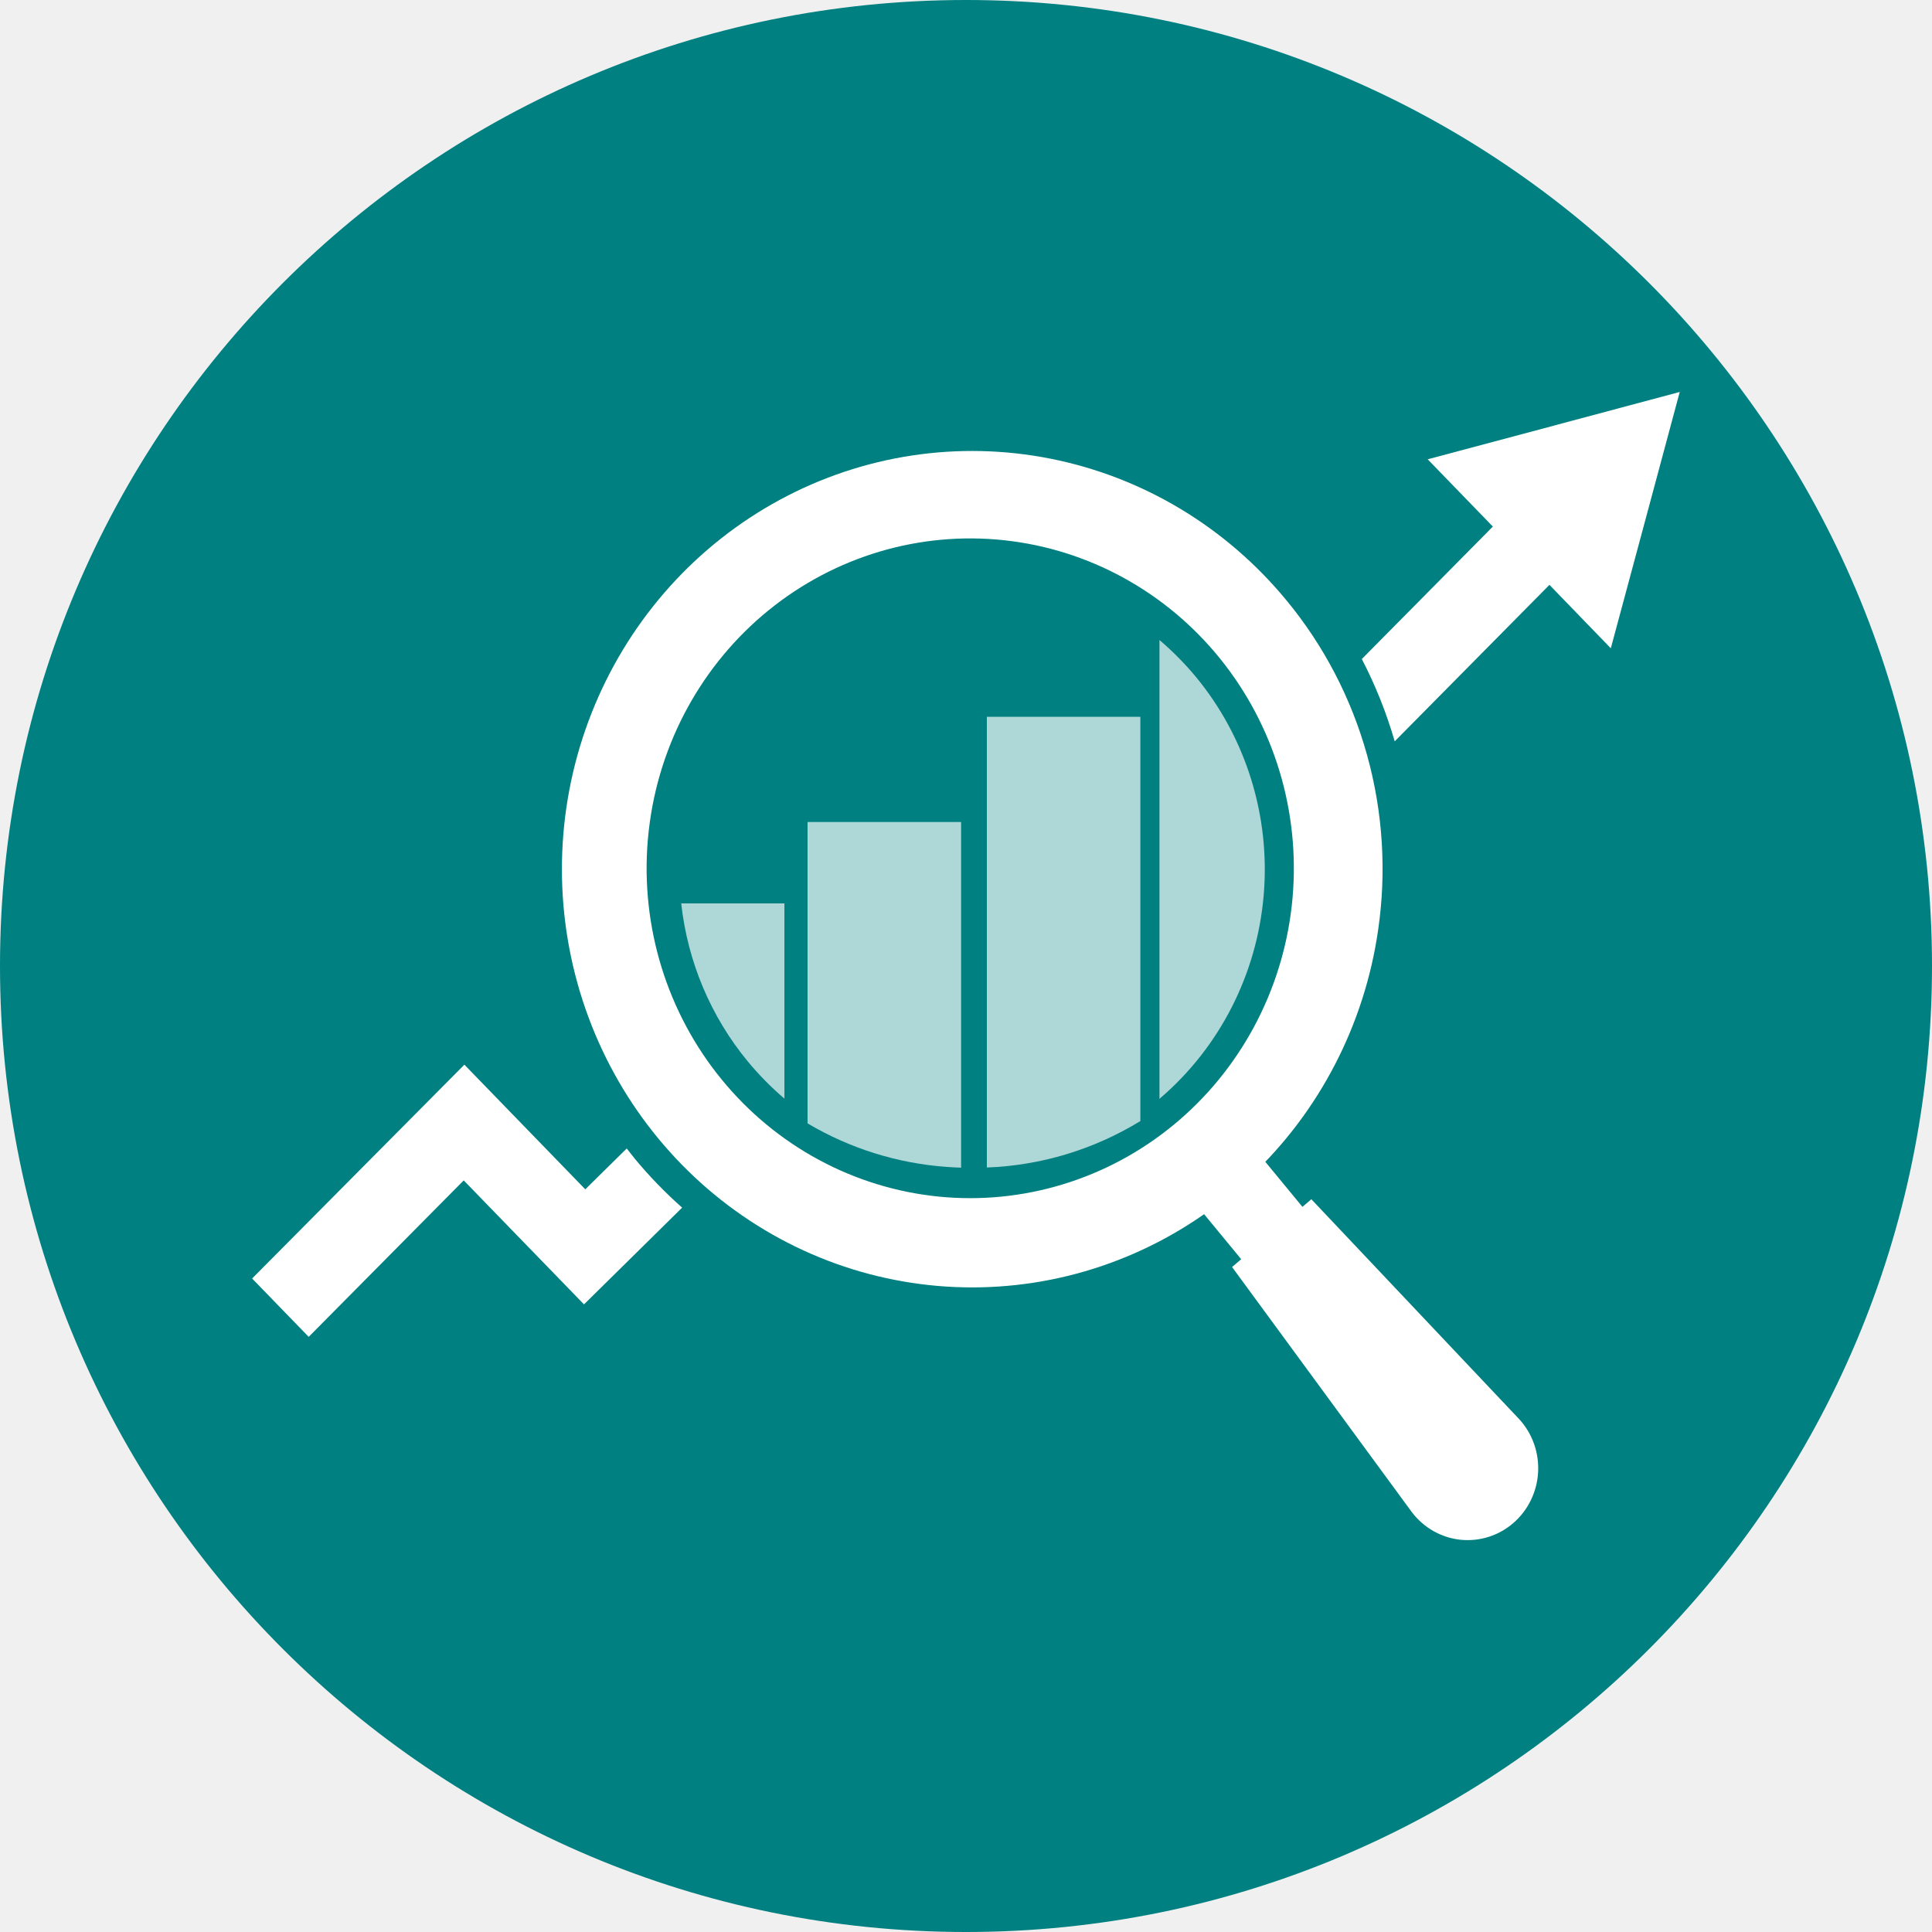
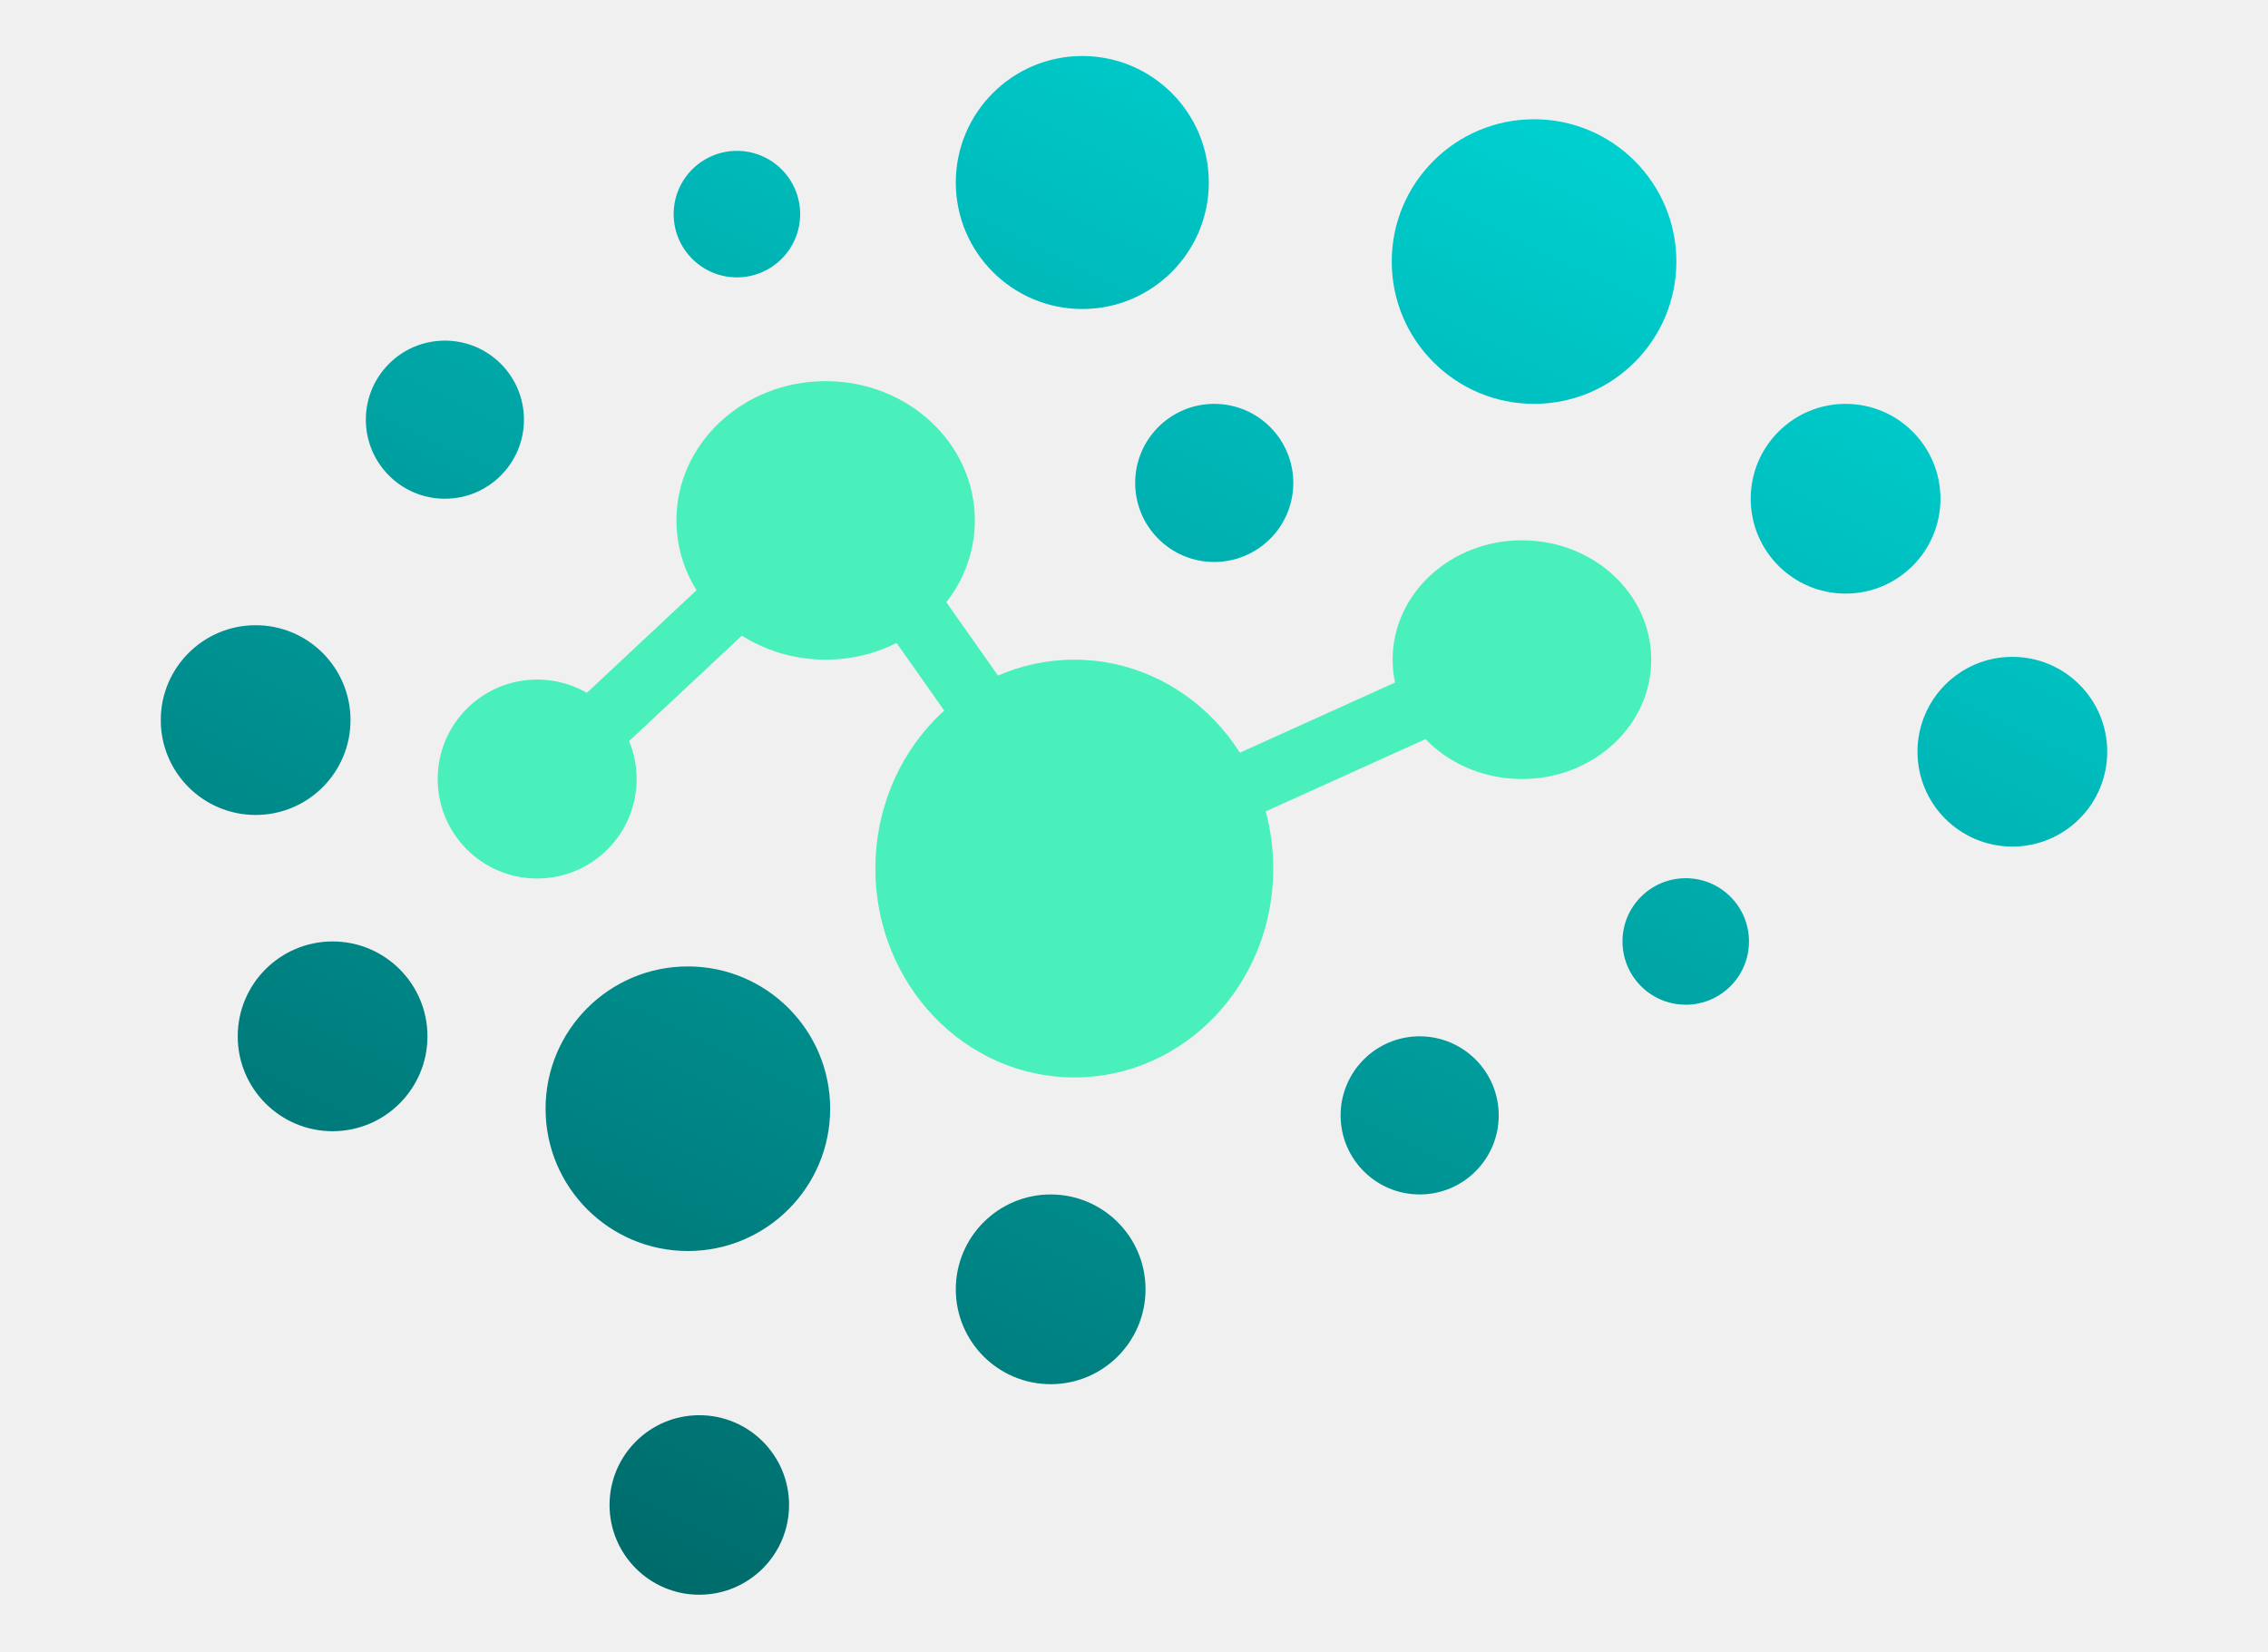
- <svg xmlns="http://www.w3.org/2000/svg" width="69" height="69" viewBox="0 0 69 69" fill="none">
-   <circle cx="34.5" cy="34.5" r="34.5" fill="#008080" />
-   <g clip-path="url(#clip0_1_2)">
-     <path d="M45.152 45.971L47.338 44.1L43.989 40.036L41.804 41.908L45.152 45.971Z" fill="white" />
-     <path d="M54.043 54.398C54.302 54.175 54.514 53.901 54.666 53.593C54.819 53.284 54.909 52.947 54.931 52.602C54.953 52.258 54.906 51.912 54.794 51.586C54.681 51.26 54.505 50.96 54.277 50.705L46.834 42.83L44.002 45.251L50.423 54.005C50.631 54.28 50.891 54.508 51.188 54.678C51.485 54.847 51.812 54.953 52.151 54.99C52.489 55.026 52.831 54.993 53.156 54.891C53.481 54.79 53.783 54.622 54.043 54.398Z" fill="white" />
-     <path d="M49.219 33.215C48.731 36.596 47.121 39.705 44.656 42.022C42.191 44.34 39.021 45.725 35.675 45.947C32.329 46.17 29.01 45.216 26.271 43.245C23.531 41.273 21.538 38.404 20.624 35.116C19.709 31.828 19.929 28.319 21.246 25.176C22.563 22.033 24.898 19.445 27.861 17.845C30.823 16.244 34.235 15.728 37.526 16.383C40.817 17.037 43.788 18.822 45.944 21.439C47.278 23.053 48.26 24.938 48.824 26.968C49.389 28.998 49.523 31.128 49.219 33.215ZM23.213 29.322C23.18 29.553 23.154 29.788 23.134 30.022C22.88 33.105 23.825 36.167 25.767 38.545C27.708 40.924 30.489 42.428 33.51 42.734C36.53 43.039 39.548 42.121 41.91 40.178C44.272 38.235 45.789 35.423 46.134 32.349C46.479 29.275 45.624 26.186 43.753 23.749C41.882 21.313 39.146 19.724 36.136 19.327C33.126 18.929 30.083 19.755 27.665 21.625C25.247 23.495 23.648 26.26 23.213 29.322Z" fill="white" />
-     <path d="M28.841 29.357V40.121C30.359 41.02 32.06 41.551 33.811 41.675C33.983 41.688 34.155 41.697 34.325 41.703V29.357H28.841Z" fill="white" fill-opacity="0.68" />
-     <path d="M35.245 25.599V41.697C37.181 41.625 39.067 41.054 40.727 40.038V25.599H35.245Z" fill="white" fill-opacity="0.68" />
-     <path d="M41.446 39.212C43.566 37.392 44.892 34.788 45.132 31.972C45.372 29.156 44.506 26.358 42.725 24.192C42.325 23.709 41.885 23.262 41.409 22.857V39.248L41.446 39.212Z" fill="white" fill-opacity="0.68" />
-     <path d="M24.329 32.265C24.557 34.343 25.384 36.306 26.705 37.907C27.103 38.388 27.541 38.833 28.015 39.237V32.265H24.329Z" fill="white" fill-opacity="0.68" />
-     <path d="M22.665 41.375C22.568 41.258 22.482 41.136 22.383 41.017L20.903 42.476L16.585 38.024L9.004 45.661L11.025 47.745L16.561 42.157L20.857 46.585L24.362 43.13C23.752 42.59 23.185 42.004 22.665 41.375Z" fill="white" />
-     <path d="M55.494 15.201L50.988 16.403L53.316 18.806L48.636 23.537C49.123 24.474 49.516 25.459 49.811 26.476L55.337 20.888L57.529 23.153L58.761 18.576L59.991 13.998L55.494 15.201Z" fill="white" />
-   </g>
+ <svg xmlns="http://www.w3.org/2000/svg" width="114" height="83" viewBox="0 0 114 83" fill="none">
+   <path fill-rule="evenodd" clip-rule="evenodd" d="M35.15 71.135C37.642 71.135 39.662 73.155 39.662 75.647C39.662 78.139 37.642 80.159 35.15 80.159C32.659 80.159 30.639 78.138 30.639 75.647C30.639 73.155 32.659 71.135 35.15 71.135ZM52.812 60.039C55.445 60.039 57.58 62.173 57.58 64.807C57.58 67.441 55.445 69.576 52.812 69.576C50.178 69.576 48.043 67.441 48.043 64.807C48.043 62.174 50.178 60.039 52.812 60.039ZM34.575 48.577C38.526 48.577 41.728 51.779 41.728 55.729C41.728 59.679 38.526 62.882 34.575 62.882C30.625 62.882 27.423 59.679 27.423 55.729C27.423 51.779 30.625 48.577 34.575 48.577ZM71.358 52.09C73.553 52.09 75.333 53.87 75.333 56.065C75.333 58.26 73.553 60.039 71.358 60.039C69.164 60.038 67.385 58.259 67.385 56.065C67.385 53.87 69.164 52.09 71.358 52.09ZM16.718 47.322C19.351 47.322 21.486 49.457 21.486 52.09C21.486 54.724 19.351 56.86 16.718 56.86C14.084 56.86 11.949 54.724 11.949 52.09C11.95 49.457 14.084 47.322 16.718 47.322ZM84.733 44.143C86.489 44.143 87.912 45.566 87.912 47.322C87.912 49.078 86.489 50.501 84.733 50.502C82.978 50.502 81.554 49.078 81.554 47.322C81.554 45.566 82.978 44.143 84.733 44.143ZM101.15 33.016C103.784 33.016 105.919 35.151 105.919 37.785C105.919 40.418 103.784 42.553 101.15 42.553C98.517 42.553 96.382 40.418 96.382 37.785C96.382 35.151 98.517 33.016 101.15 33.016ZM12.85 31.426C15.483 31.426 17.618 33.562 17.618 36.196C17.618 38.829 15.483 40.964 12.85 40.964C10.216 40.964 8.081 38.829 8.081 36.196C8.081 33.562 10.216 31.426 12.85 31.426ZM92.768 20.3C95.401 20.3 97.536 22.435 97.536 25.069C97.536 27.702 95.401 29.837 92.768 29.837C90.134 29.837 87.999 27.702 87.999 25.069C87.999 22.435 90.134 20.3 92.768 20.3ZM61.033 20.3C63.228 20.3 65.007 22.079 65.007 24.274C65.007 26.468 63.228 28.247 61.033 28.248C58.839 28.248 57.059 26.469 57.059 24.274C57.059 22.079 58.839 20.3 61.033 20.3ZM22.362 17.121C24.557 17.121 26.336 18.9 26.336 21.094C26.336 23.289 24.557 25.069 22.362 25.069C20.168 25.069 18.389 23.289 18.389 21.094C18.389 18.9 20.168 17.121 22.362 17.121ZM77.108 5.994C81.059 5.994 84.262 9.197 84.262 13.147C84.262 17.097 81.059 20.3 77.108 20.3C73.158 20.3 69.955 17.097 69.955 13.147C69.955 9.197 73.158 5.994 77.108 5.994ZM54.401 2.815C57.913 2.815 60.76 5.662 60.76 9.173C60.76 12.685 57.913 15.532 54.401 15.532C50.89 15.532 48.043 12.685 48.043 9.173C48.043 5.662 50.89 2.815 54.401 2.815ZM37.041 7.583C38.797 7.584 40.219 9.007 40.22 10.762C40.22 12.518 38.797 13.942 37.041 13.942C35.285 13.942 33.861 12.518 33.861 10.762C33.862 9.007 35.285 7.583 37.041 7.583Z" fill="url(#paint0_linear_3007_5771)" />
+   <ellipse cx="54" cy="43.658" rx="10" ry="10.5" fill="#49F0BC" />
+   <ellipse cx="76.5" cy="33.158" rx="6.5" ry="6" fill="#49F0BC" />
+   <ellipse cx="41.5" cy="26.158" rx="7.5" ry="7" fill="#49F0BC" />
+   <circle cx="27" cy="39.158" r="5" fill="#49F0BC" />
+   <rect x="54.483" y="41.378" width="23.203" height="3.223" transform="rotate(-24.3301 54.4832 41.3784)" fill="#49F0BC" />
+   <rect x="52.13" y="42.343" width="15.76" height="3.223" transform="rotate(-125.169 52.1301 42.3433)" fill="#49F0BC" />
+   <rect x="41.918" y="27.621" width="19.638" height="3.223" transform="rotate(136.913 41.9178 27.6206)" fill="#49F0BC" />
  <defs>
-     <clipPath id="clip0_1_2">
-       <rect width="51" height="41" fill="white" transform="translate(9 14)" />
-     </clipPath>
+     <linearGradient id="paint0_linear_3007_5771" x1="69.719" y1="2.815" x2="31.646" y2="80.52" gradientUnits="userSpaceOnUse">
+       <stop stop-color="#00CFCF" />
+       <stop offset="1" stop-color="#006969" />
+     </linearGradient>
  </defs>
</svg>
